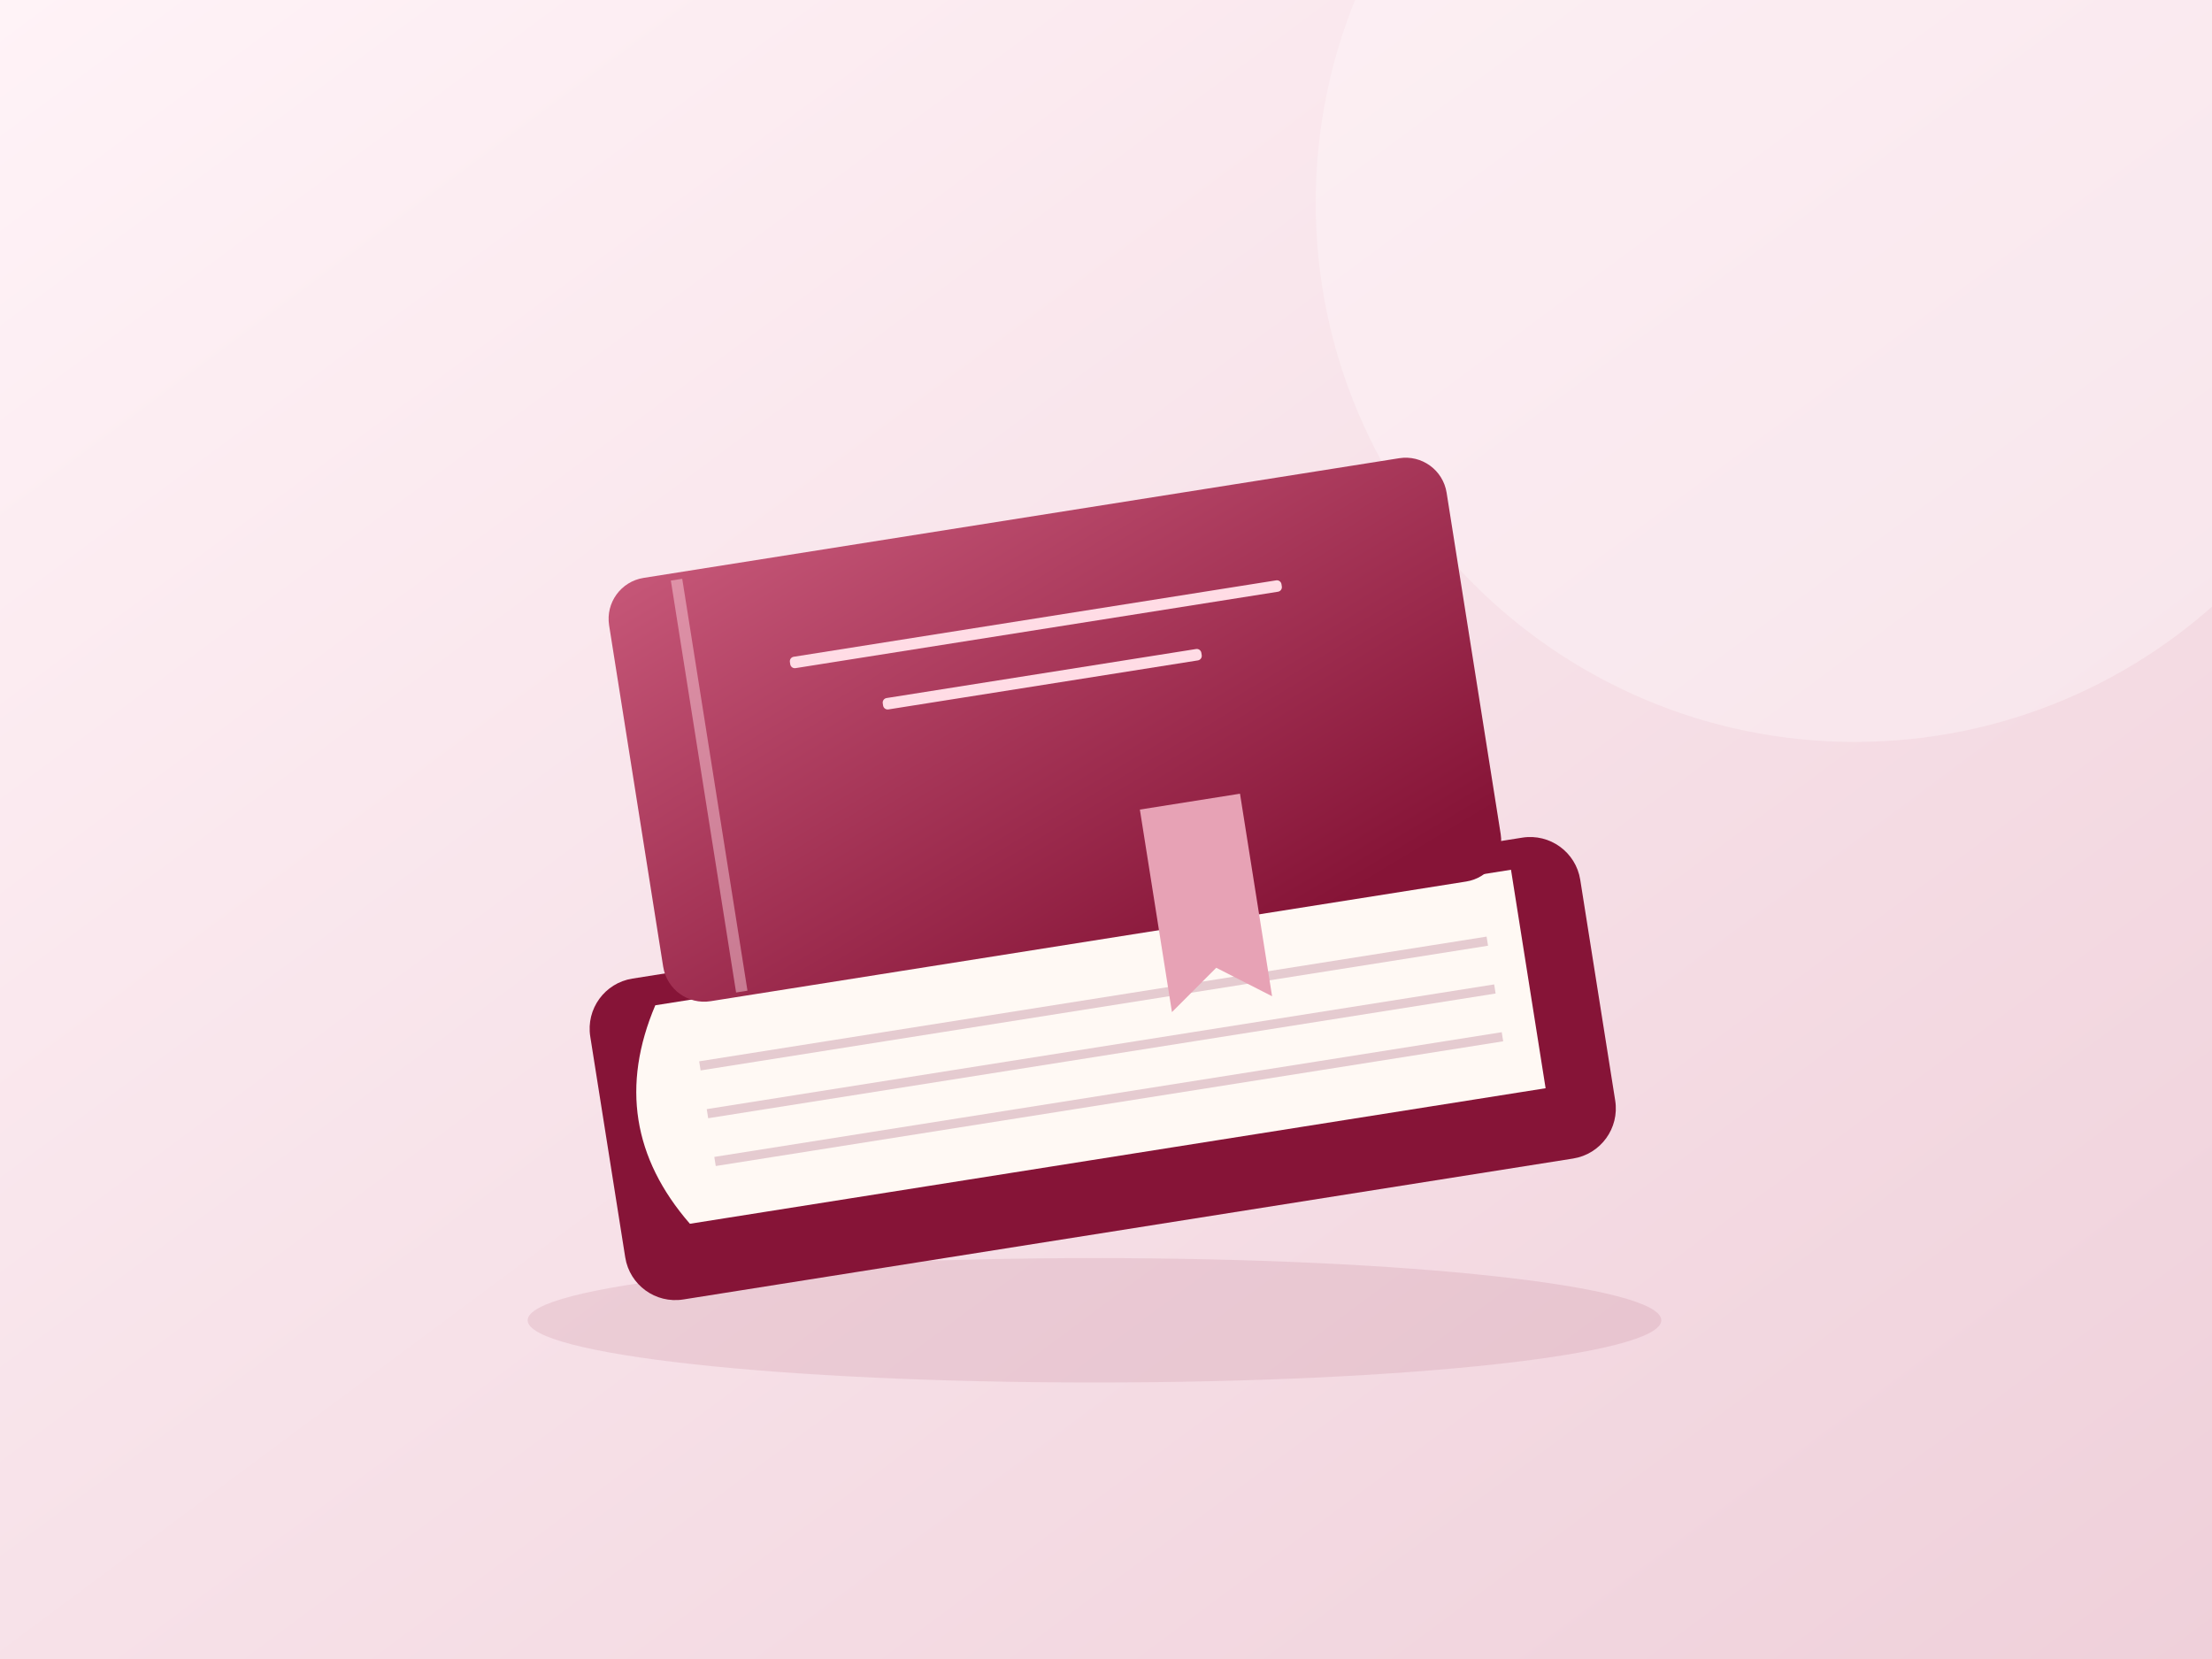
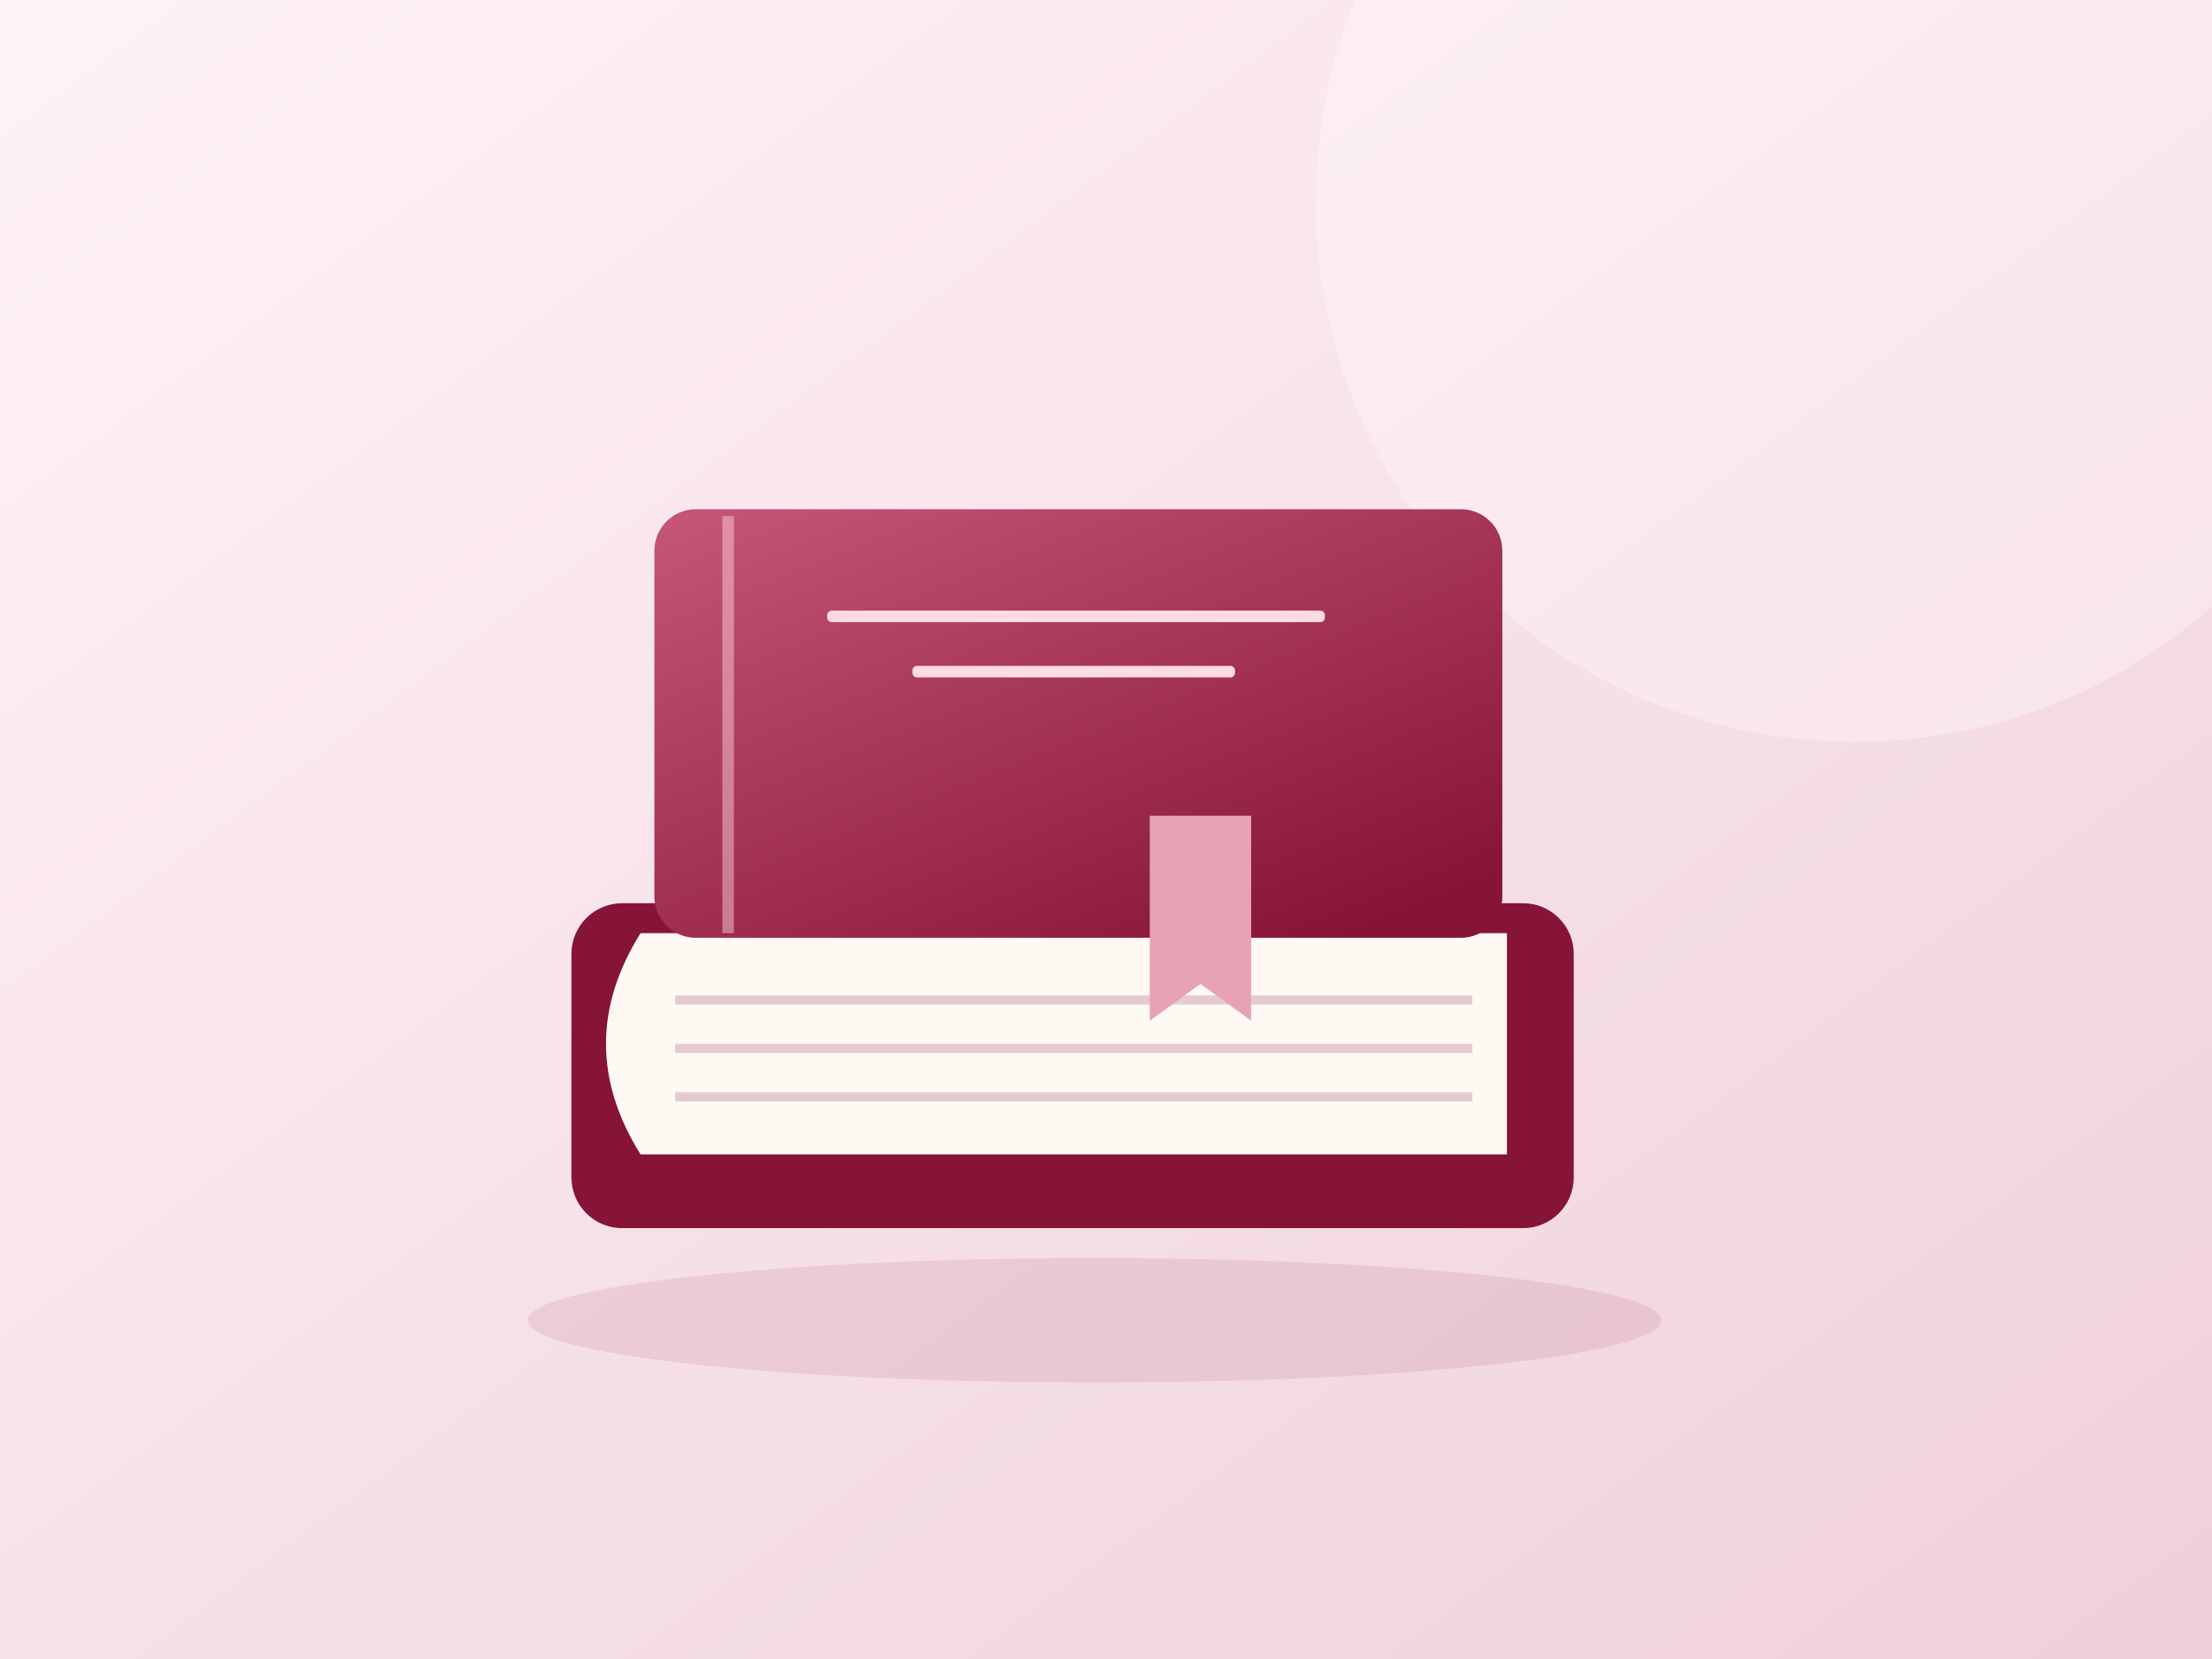
<svg xmlns="http://www.w3.org/2000/svg" width="960" height="720" viewBox="0 0 960 720">
  <defs>
    <linearGradient id="bg" x2="1" y2="1">
      <stop stop-color="#fff3f7" />
      <stop offset="1" stop-color="#efd0da" />
    </linearGradient>
    <linearGradient id="berry" x2=".8" y2="1">
      <stop stop-color="#c65778" />
      <stop offset="1" stop-color="#861437" />
    </linearGradient>
    <radialGradient id="cream" cx=".35" cy=".25" r=".8">
      <stop stop-color="#fffdfa" />
      <stop offset="1" stop-color="#e9cbd5" />
    </radialGradient>
  </defs>
+   <style>.books{transform-origin:480px 380px;animation:float 4s ease-in-out infinite}.bookmark{transform-origin:521px 354px;animation:mark 2s ease-in-out infinite}@keyframes float{0%,100%{transform:translateY(0) rotate(-9deg)}50%{transform:translateY(-18px) rotate(-7deg)}}@keyframes mark{0%,100%{transform:rotate(-2deg)}50%{transform:rotate(3deg)}}@media(prefers-reduced-motion:reduce){.books,.bookmark{animation:none}}</style>
  <path fill="url(#bg)" d="M0 0h960v720H0z" />
  <circle cx="805" cy="88" r="234" fill="#fff9fb" opacity=".36" />
  <ellipse cx="475" cy="573" rx="246" ry="27" fill="#861437" opacity=".1" />
-   <g transform="rotate(-9 480 380)">
+   <g class="books">
    <rect x="248" y="392" width="435" height="141" rx="22" fill="#861437" />
    <path d="M278 405h376v96H278q-30-48 0-96" fill="#fff9f4" />
    <path d="M293 434h346m-346 21h346m-346 21h346" stroke="#e5cbd0" stroke-width="4" />
    <rect x="284" y="221" width="368" height="186" rx="18" fill="url(#berry)" />
    <path d="M316 224v181" stroke="#ffdce5" stroke-opacity=".45" stroke-width="5" />
    <rect x="359" y="265" width="216" height="5" rx="2" fill="#ffdce5" />
    <rect x="396" y="289" width="140" height="5" rx="2" fill="#ffdce5" />
-     <path d="M543 354v89l-22-16-22 16v-89" fill="#e7a2b5" />
+     <path class="bookmark" d="M543 354v89l-22-16-22 16v-89" fill="#e7a2b5" />
  </g>
</svg>
